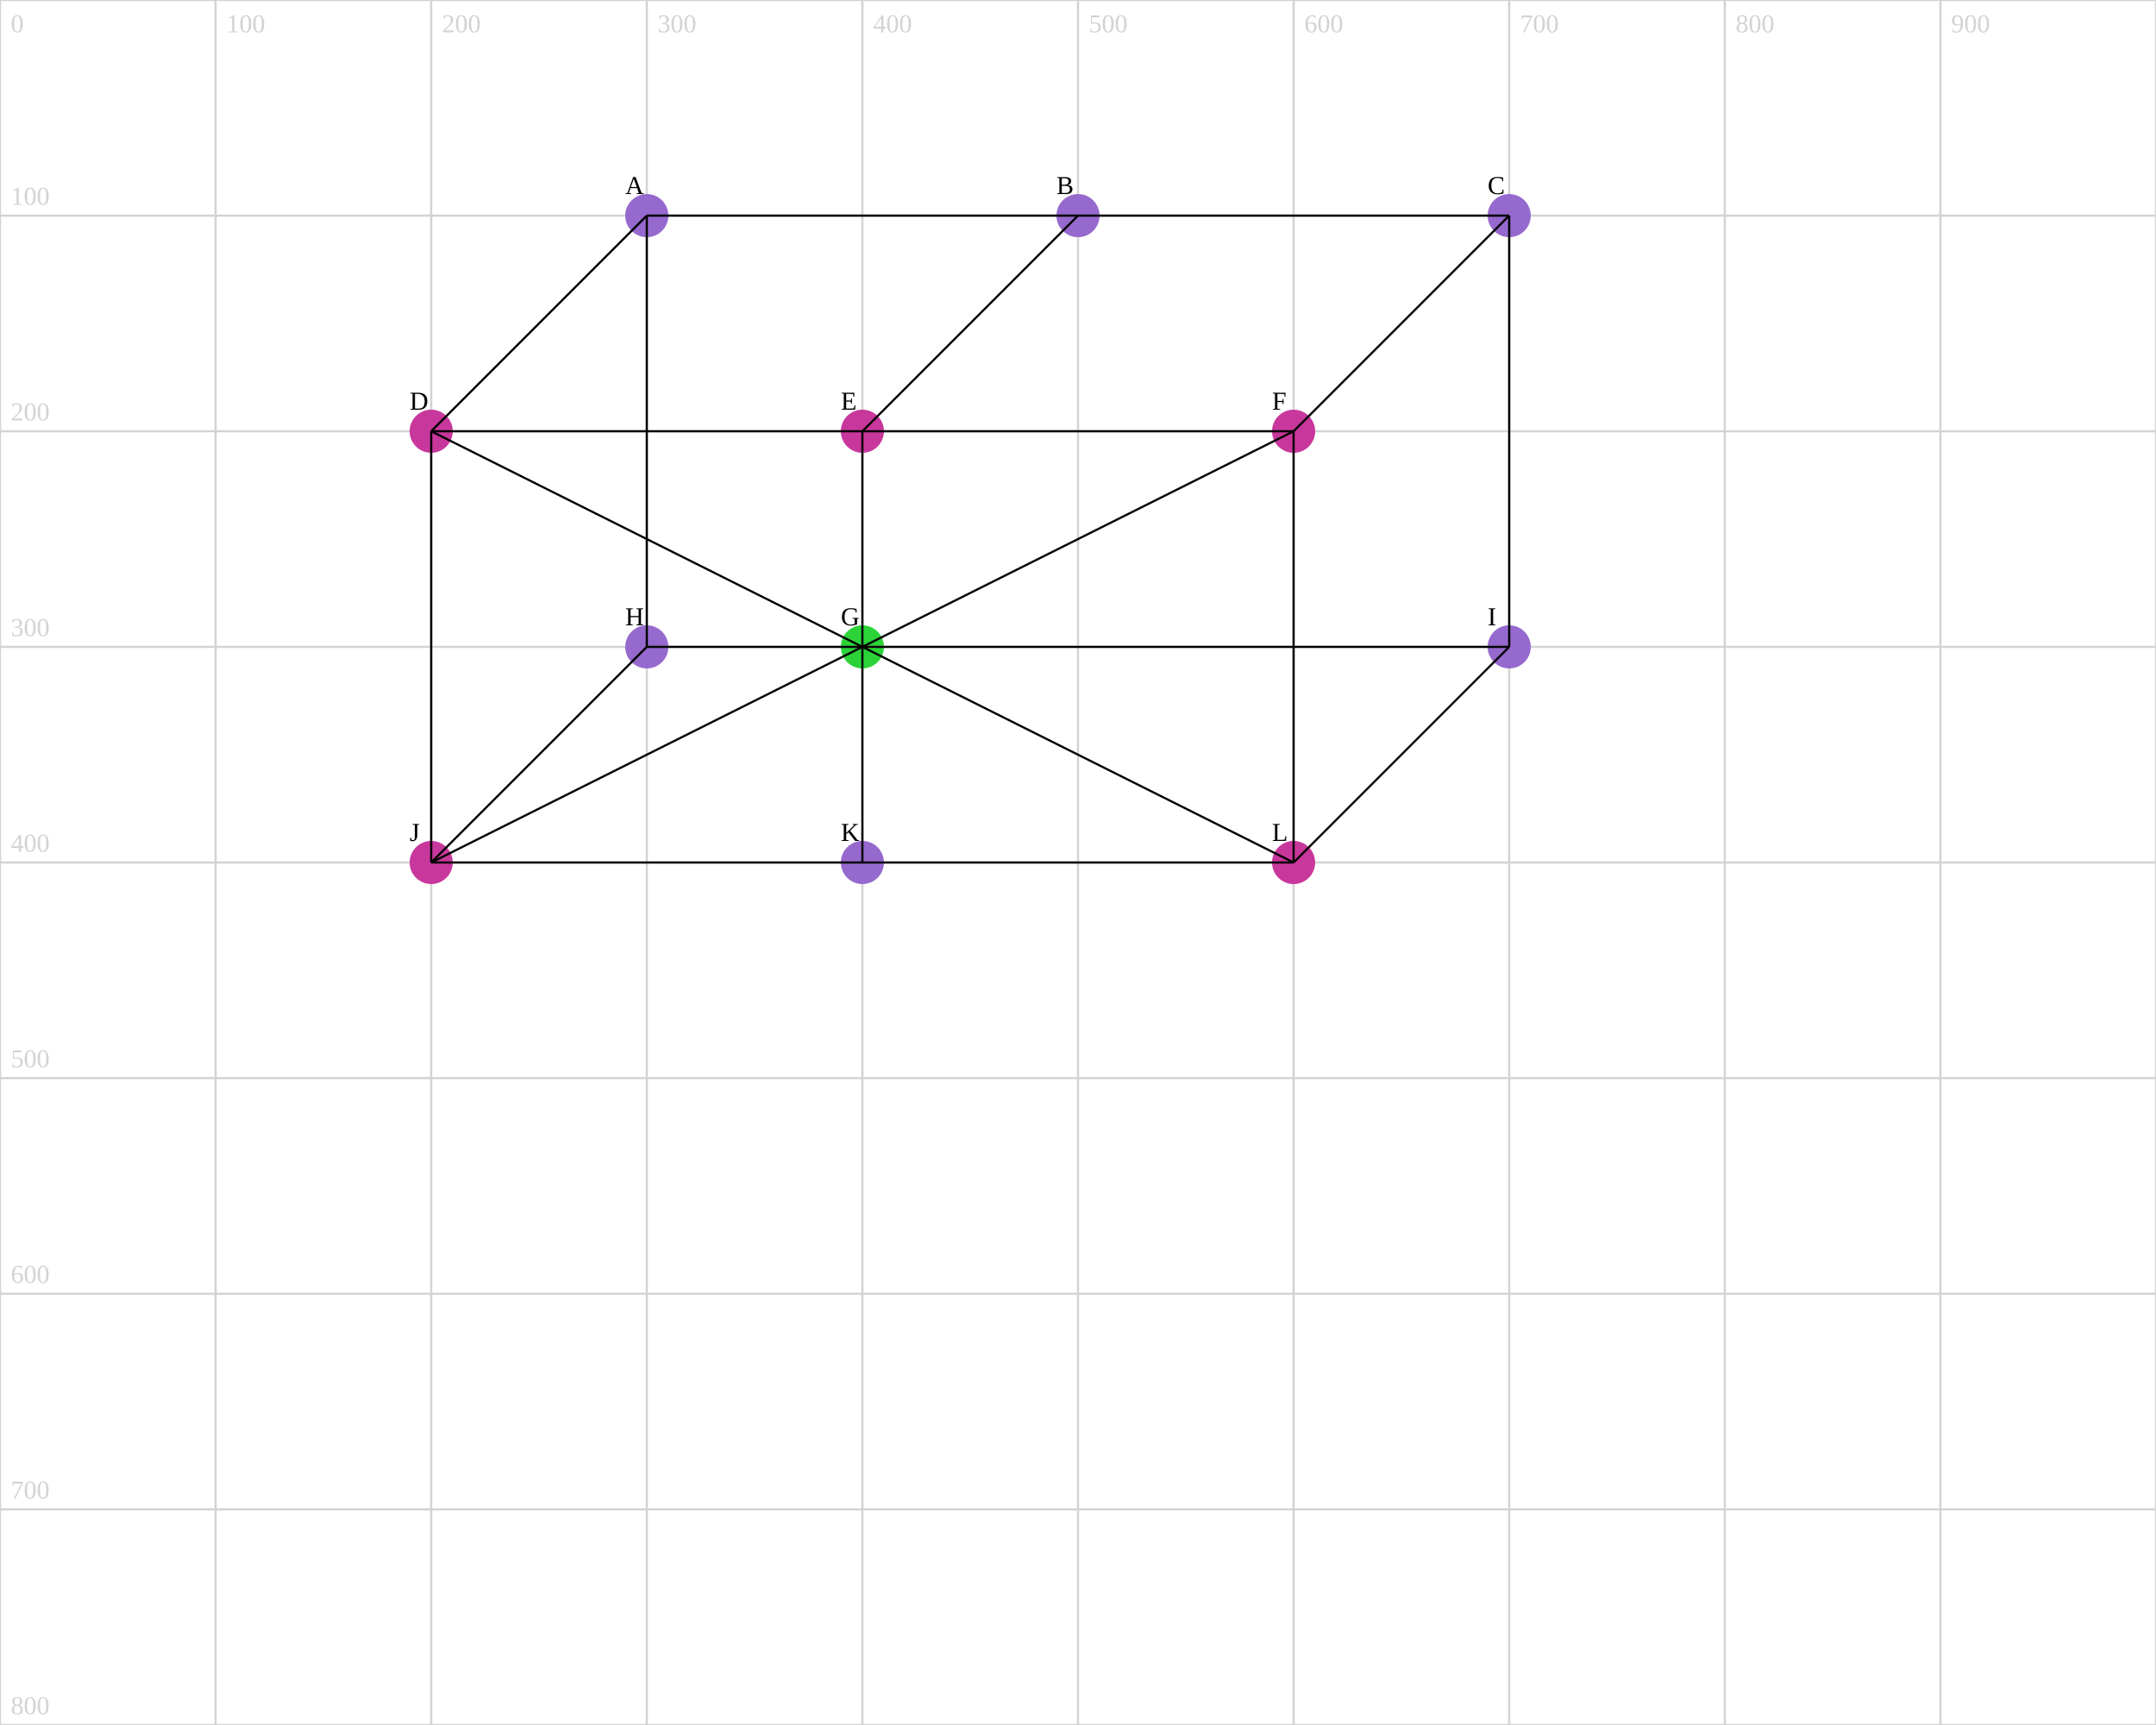
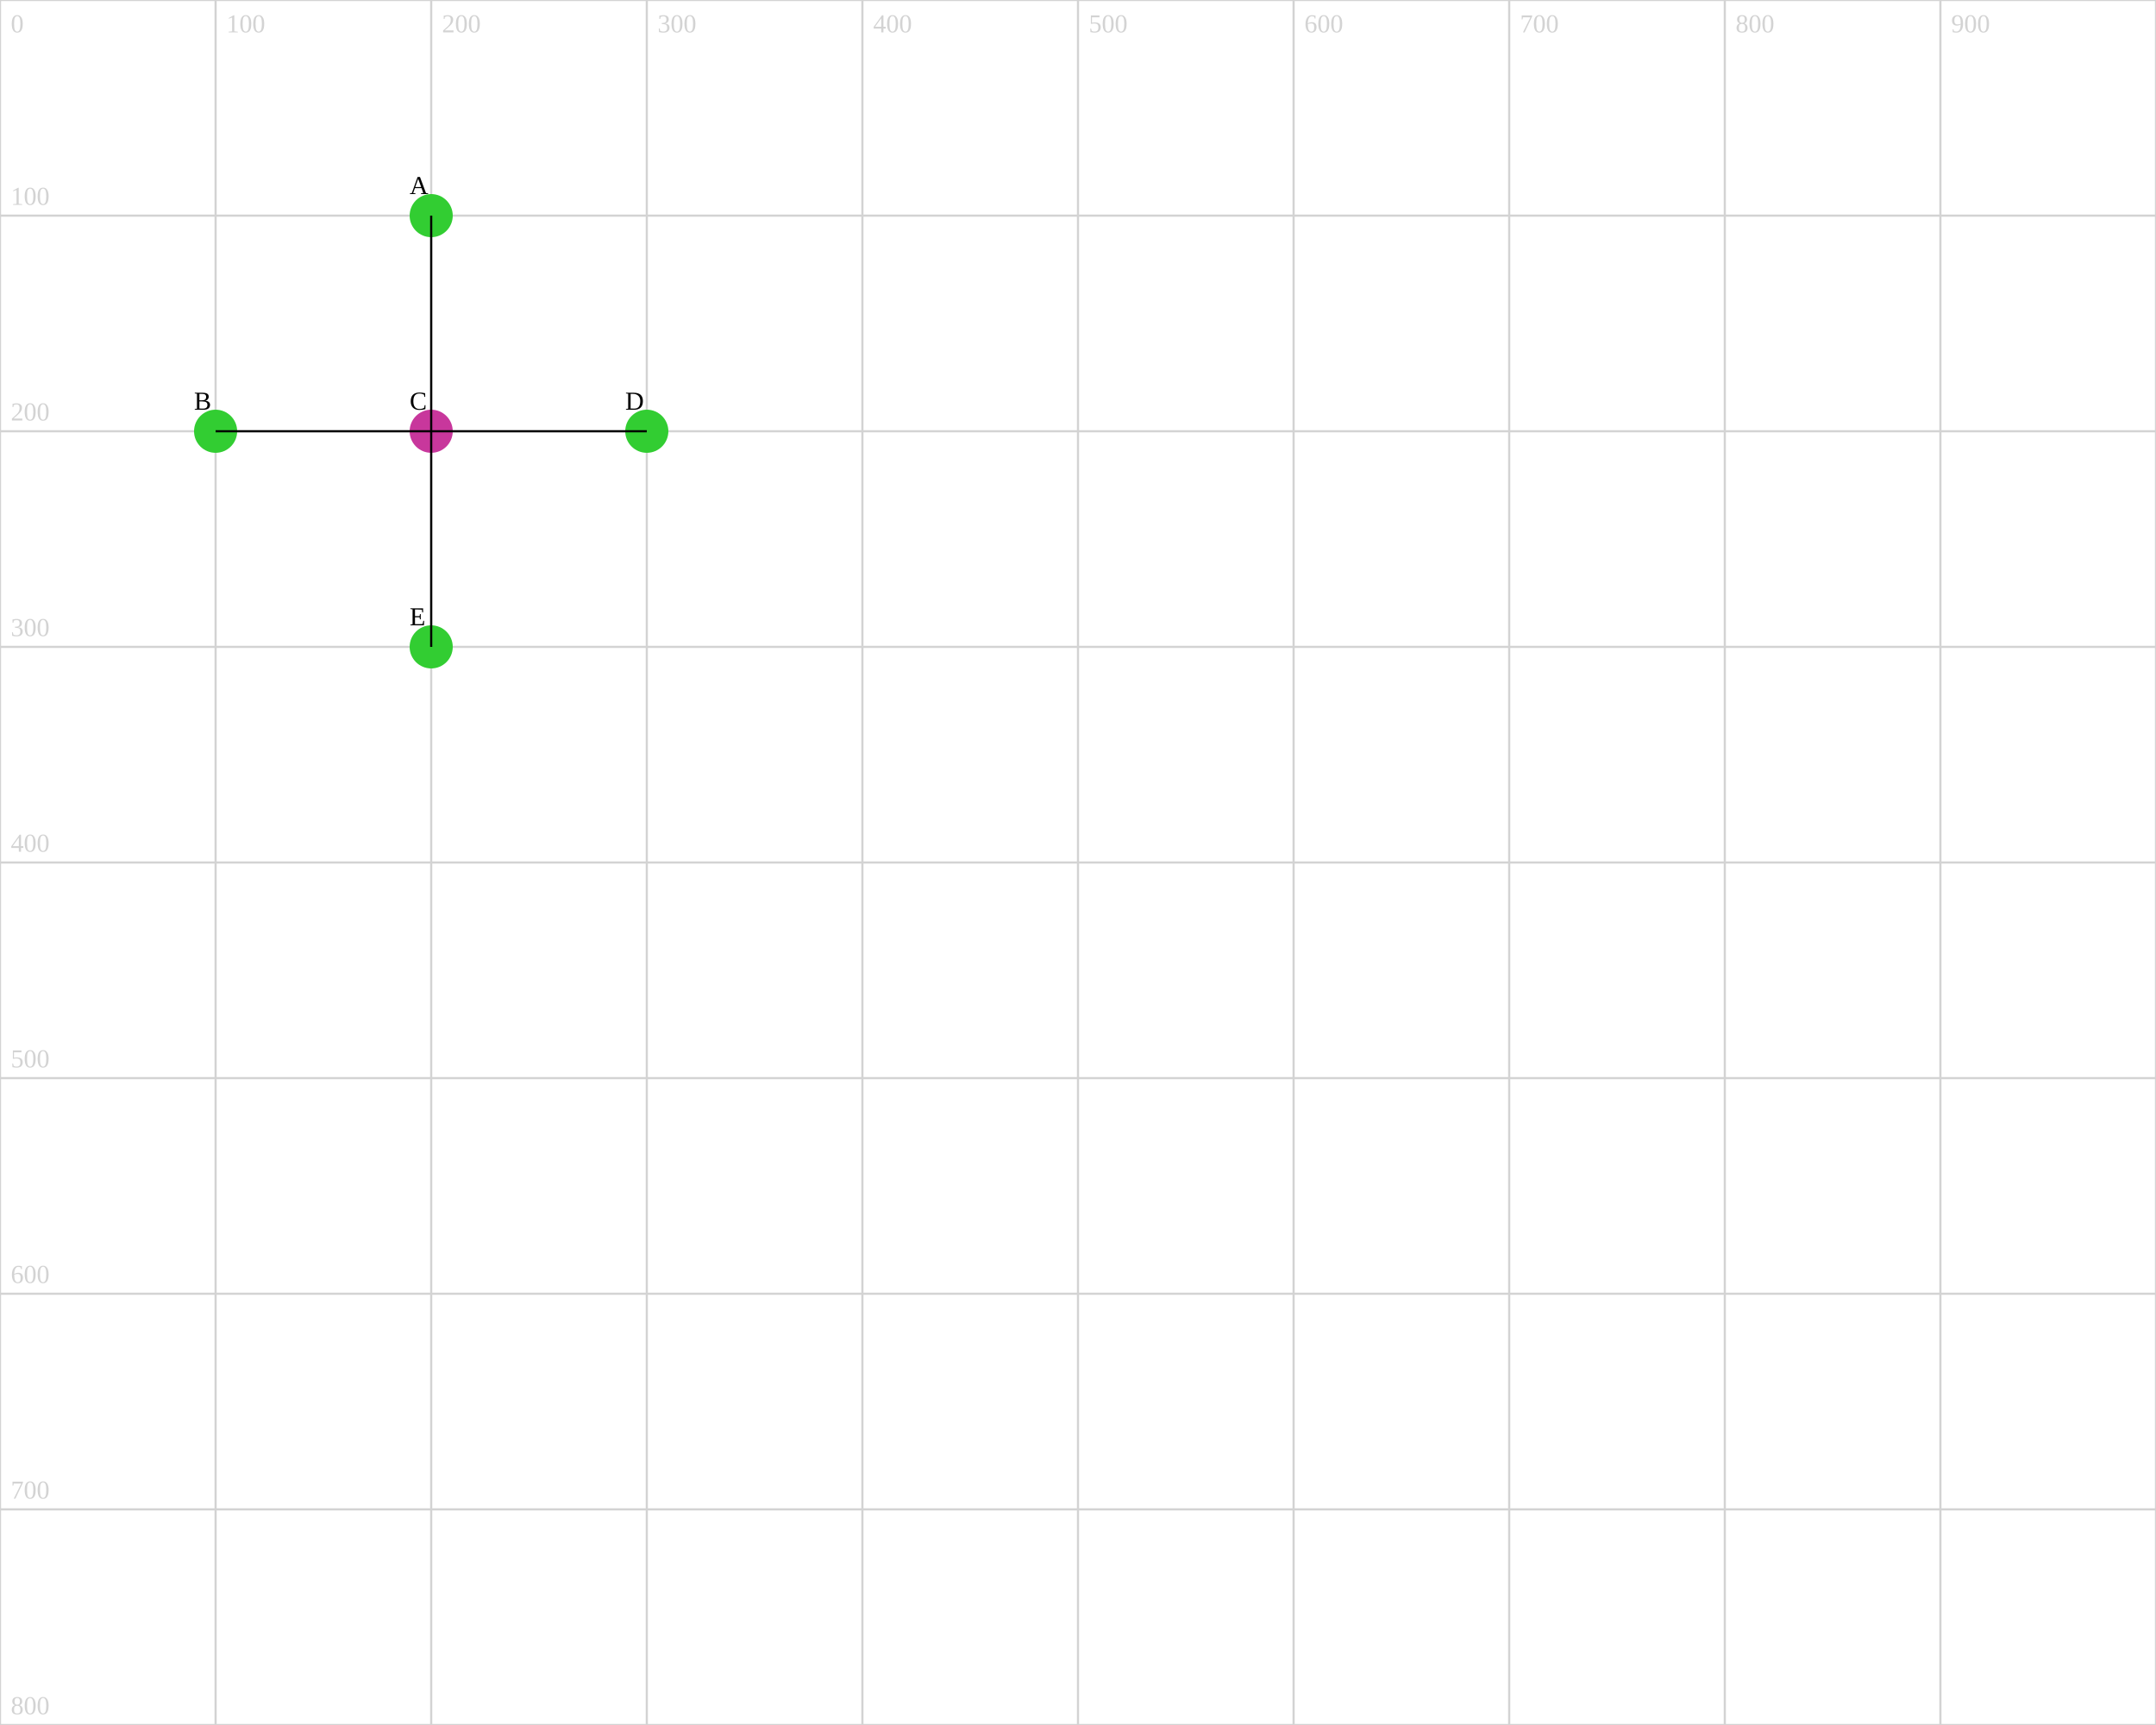
<svg xmlns="http://www.w3.org/2000/svg" version="1.1" width="1000" height="800">
  <line x1="0" y1="0" x2="1000" y2="0" stroke="lightgrey" />
  <text x="5" y="-5" fill="lightgrey">0</text>
  <line x1="0" y1="100" x2="1000" y2="100" stroke="lightgrey" />
  <text x="5" y="95" fill="lightgrey">100</text>
  <line x1="0" y1="200" x2="1000" y2="200" stroke="lightgrey" />
  <text x="5" y="195" fill="lightgrey">200</text>
  <line x1="0" y1="300" x2="1000" y2="300" stroke="lightgrey" />
  <text x="5" y="295" fill="lightgrey">300</text>
  <line x1="0" y1="400" x2="1000" y2="400" stroke="lightgrey" />
  <text x="5" y="395" fill="lightgrey">400</text>
  <line x1="0" y1="500" x2="1000" y2="500" stroke="lightgrey" />
  <text x="5" y="495" fill="lightgrey">500</text>
  <line x1="0" y1="600" x2="1000" y2="600" stroke="lightgrey" />
  <text x="5" y="595" fill="lightgrey">600</text>
  <line x1="0" y1="700" x2="1000" y2="700" stroke="lightgrey" />
  <text x="5" y="695" fill="lightgrey">700</text>
  <line x1="0" y1="800" x2="1000" y2="800" stroke="lightgrey" />
  <text x="5" y="795" fill="lightgrey">800</text>
  <line x1="0" y1="0" x2="0" y2="800" stroke="lightgrey" />
  <text x="5" y="15" fill="lightgrey">0</text>
  <line x1="100" y1="0" x2="100" y2="800" stroke="lightgrey" />
  <text x="105" y="15" fill="lightgrey">100</text>
  <line x1="200" y1="0" x2="200" y2="800" stroke="lightgrey" />
  <text x="205" y="15" fill="lightgrey">200</text>
  <line x1="300" y1="0" x2="300" y2="800" stroke="lightgrey" />
  <text x="305" y="15" fill="lightgrey">300</text>
  <line x1="400" y1="0" x2="400" y2="800" stroke="lightgrey" />
  <text x="405" y="15" fill="lightgrey">400</text>
  <line x1="500" y1="0" x2="500" y2="800" stroke="lightgrey" />
  <text x="505" y="15" fill="lightgrey">500</text>
  <line x1="600" y1="0" x2="600" y2="800" stroke="lightgrey" />
  <text x="605" y="15" fill="lightgrey">600</text>
  <line x1="700" y1="0" x2="700" y2="800" stroke="lightgrey" />
  <text x="705" y="15" fill="lightgrey">700</text>
  <line x1="800" y1="0" x2="800" y2="800" stroke="lightgrey" />
  <text x="805" y="15" fill="lightgrey">800</text>
  <line x1="900" y1="0" x2="900" y2="800" stroke="lightgrey" />
  <text x="905" y="15" fill="lightgrey">900</text>
  <line x1="1000" y1="0" x2="1000" y2="800" stroke="lightgrey" />
  <text x="1005" y="15" fill="lightgrey">1000</text>
-   <circle cx="300" cy="100" r="10" fill="rgb(150,105,206)" />
-   <text x="290" y="90" fill="rgb(0,0,0)">A</text>
-   <circle cx="500" cy="100" r="10" fill="rgb(150,105,206)" />
-   <text x="490" y="90" fill="rgb(0,0,0)">B</text>
-   <circle cx="700" cy="100" r="10" fill="rgb(150,105,206)" />
-   <text x="690" y="90" fill="rgb(0,0,0)">C</text>
+   <circle cx="200" cy="100" r="10" fill="rgb(50,205,50)" />
+   <text x="190" y="90" fill="rgb(0,0,0)">A</text>
+   <circle cx="100" cy="200" r="10" fill="rgb(50,205,50)" />
+   <text x="90" y="190" fill="rgb(0,0,0)">B</text>
  <circle cx="200" cy="200" r="10" fill="rgb(200,55,156)" />
-   <text x="190" y="190" fill="rgb(0,0,0)">D</text>
-   <circle cx="400" cy="200" r="10" fill="rgb(200,55,156)" />
-   <text x="390" y="190" fill="rgb(0,0,0)">E</text>
-   <circle cx="600" cy="200" r="10" fill="rgb(200,55,156)" />
-   <text x="590" y="190" fill="rgb(0,0,0)">F</text>
-   <circle cx="400" cy="300" r="10" fill="rgb(44,211,56)" />
-   <text x="390" y="290" fill="rgb(0,0,0)">G</text>
-   <circle cx="300" cy="300" r="10" fill="rgb(150,105,206)" />
-   <text x="290" y="290" fill="rgb(0,0,0)">H</text>
-   <circle cx="700" cy="300" r="10" fill="rgb(150,105,206)" />
-   <text x="690" y="290" fill="rgb(0,0,0)">I</text>
-   <circle cx="200" cy="400" r="10" fill="rgb(200,55,156)" />
-   <text x="190" y="390" fill="rgb(0,0,0)">J</text>
-   <circle cx="400" cy="400" r="10" fill="rgb(150,105,206)" />
-   <text x="390" y="390" fill="rgb(0,0,0)">K</text>
-   <circle cx="600" cy="400" r="10" fill="rgb(200,55,156)" />
-   <text x="590" y="390" fill="rgb(0,0,0)">L</text>
-   <line x1="300" y1="100" x2="500" y2="100" stroke="rgb(0,0,0)" />
-   <line x1="300" y1="100" x2="200" y2="200" stroke="rgb(0,0,0)" />
-   <line x1="300" y1="100" x2="300" y2="300" stroke="rgb(0,0,0)" />
-   <line x1="500" y1="100" x2="700" y2="100" stroke="rgb(0,0,0)" />
-   <line x1="500" y1="100" x2="400" y2="200" stroke="rgb(0,0,0)" />
-   <line x1="700" y1="100" x2="600" y2="200" stroke="rgb(0,0,0)" />
-   <line x1="700" y1="100" x2="700" y2="300" stroke="rgb(0,0,0)" />
-   <line x1="200" y1="200" x2="200" y2="400" stroke="rgb(0,0,0)" />
-   <line x1="200" y1="200" x2="400" y2="200" stroke="rgb(0,0,0)" />
-   <line x1="200" y1="200" x2="400" y2="300" stroke="rgb(0,0,0)" />
-   <line x1="400" y1="200" x2="400" y2="300" stroke="rgb(0,0,0)" />
-   <line x1="400" y1="200" x2="600" y2="200" stroke="rgb(0,0,0)" />
-   <line x1="600" y1="200" x2="400" y2="300" stroke="rgb(0,0,0)" />
-   <line x1="600" y1="200" x2="600" y2="400" stroke="rgb(0,0,0)" />
-   <line x1="400" y1="300" x2="200" y2="400" stroke="rgb(0,0,0)" />
-   <line x1="400" y1="300" x2="400" y2="400" stroke="rgb(0,0,0)" />
-   <line x1="400" y1="300" x2="600" y2="400" stroke="rgb(0,0,0)" />
-   <line x1="200" y1="400" x2="400" y2="400" stroke="rgb(0,0,0)" />
-   <line x1="300" y1="300" x2="200" y2="400" stroke="rgb(0,0,0)" />
-   <line x1="400" y1="400" x2="600" y2="400" stroke="rgb(0,0,0)" />
-   <line x1="700" y1="300" x2="600" y2="400" stroke="rgb(0,0,0)" />
-   <line x1="300" y1="300" x2="700" y2="300" stroke="rgb(0,0,0)" />
+   <text x="190" y="190" fill="rgb(0,0,0)">C</text>
+   <circle cx="300" cy="200" r="10" fill="rgb(50,205,50)" />
+   <text x="290" y="190" fill="rgb(0,0,0)">D</text>
+   <circle cx="200" cy="300" r="10" fill="rgb(50,205,50)" />
+   <text x="190" y="290" fill="rgb(0,0,0)">E</text>
+   <line x1="200" y1="100" x2="200" y2="200" stroke="rgb(0,0,0)" />
+   <line x1="100" y1="200" x2="200" y2="200" stroke="rgb(0,0,0)" />
+   <line x1="200" y1="200" x2="300" y2="200" stroke="rgb(0,0,0)" />
+   <line x1="200" y1="200" x2="200" y2="300" stroke="rgb(0,0,0)" />
</svg>
